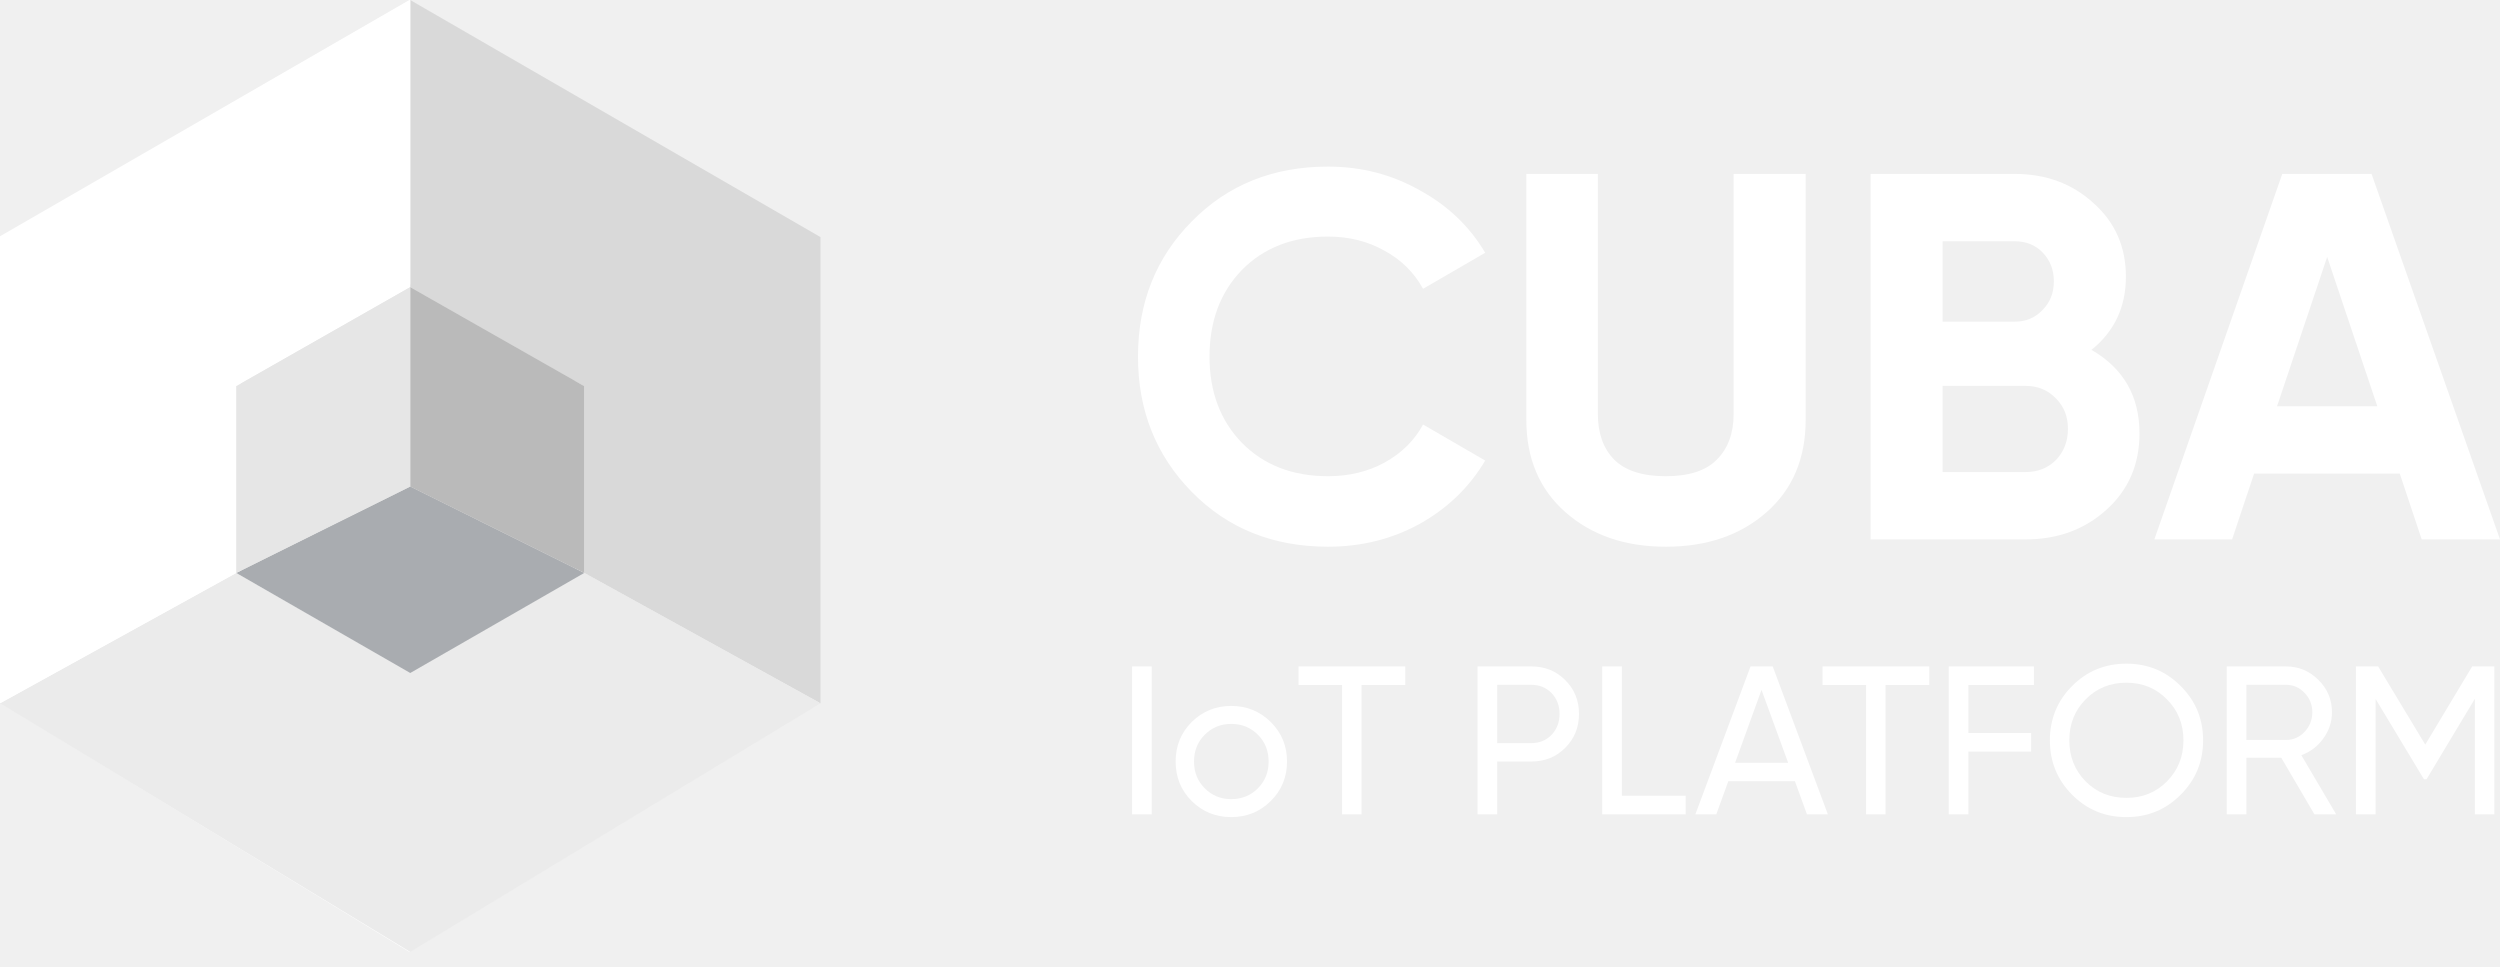
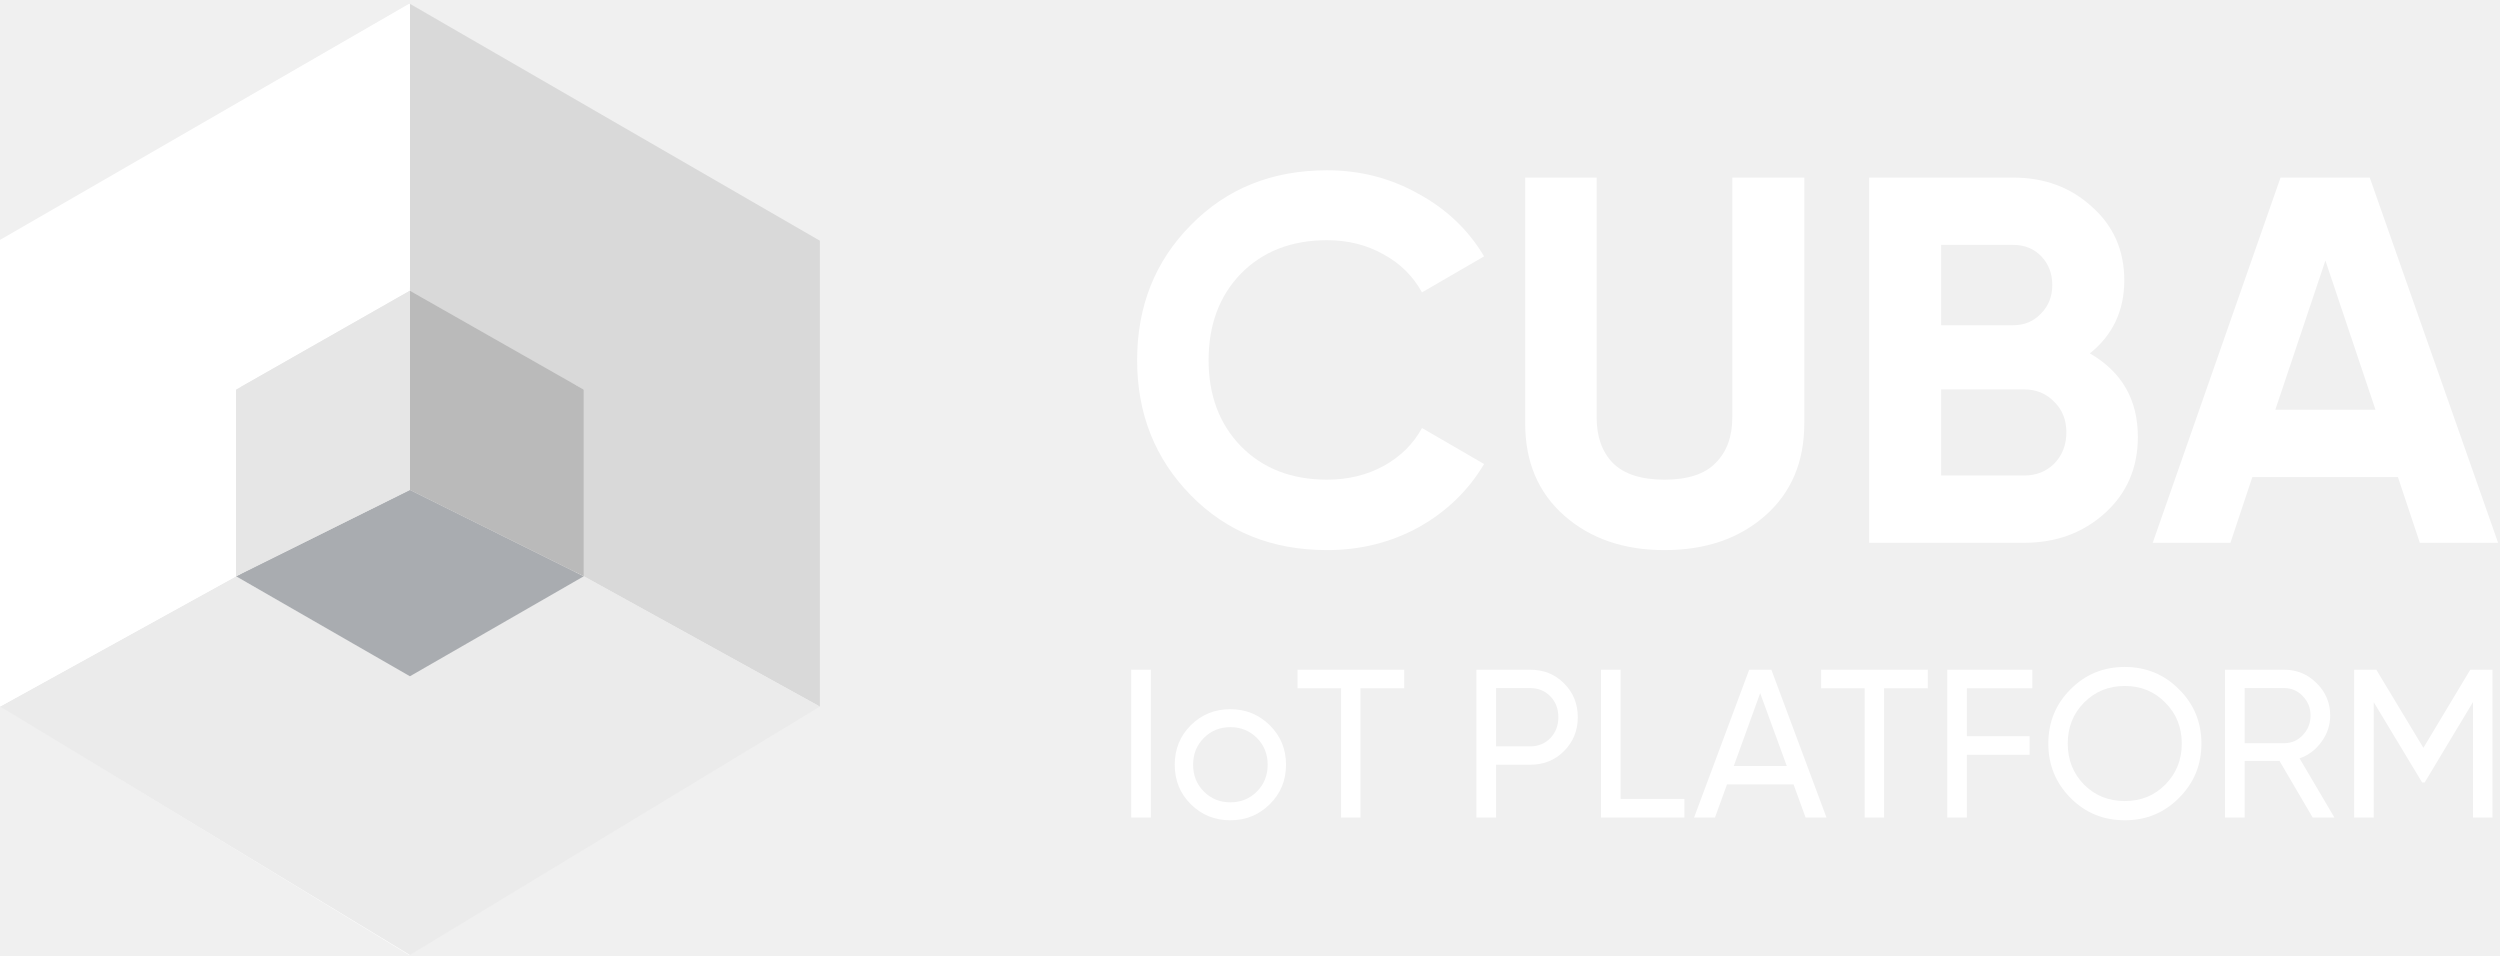
- <svg xmlns="http://www.w3.org/2000/svg" width="150" height="58" viewBox="0 0 150 58" fill="none">
-   <path d="M67.924 39.985H69.103V48.861H67.924V39.985Z" fill="white" />
-   <path d="M76.244 48.062C75.593 48.705 74.803 49.026 73.873 49.026C72.943 49.026 72.153 48.705 71.502 48.062C70.859 47.42 70.538 46.63 70.538 45.691C70.538 44.753 70.859 43.962 71.502 43.32C72.153 42.678 72.943 42.356 73.873 42.356C74.803 42.356 75.593 42.678 76.244 43.32C76.895 43.962 77.221 44.753 77.221 45.691C77.221 46.63 76.895 47.42 76.244 48.062ZM73.873 47.948C74.507 47.948 75.04 47.733 75.471 47.302C75.902 46.87 76.117 46.334 76.117 45.691C76.117 45.049 75.902 44.512 75.471 44.081C75.04 43.65 74.507 43.434 73.873 43.434C73.247 43.434 72.719 43.65 72.288 44.081C71.857 44.512 71.641 45.049 71.641 45.691C71.641 46.334 71.857 46.87 72.288 47.302C72.719 47.733 73.247 47.948 73.873 47.948Z" fill="white" />
-   <path d="M84.316 39.985V41.101H81.691V48.861H80.525V41.101H77.912V39.985H84.316Z" fill="white" />
-   <path d="M91.874 39.985C92.694 39.985 93.374 40.26 93.915 40.809C94.465 41.35 94.74 42.027 94.74 42.838C94.74 43.641 94.465 44.318 93.915 44.867C93.374 45.416 92.694 45.691 91.874 45.691H89.832V48.861H88.653V39.985H91.874ZM91.874 44.588C92.364 44.588 92.77 44.423 93.091 44.094C93.412 43.755 93.573 43.337 93.573 42.838C93.573 42.331 93.412 41.913 93.091 41.583C92.77 41.253 92.364 41.088 91.874 41.088H89.832V44.588H91.874Z" fill="white" />
-   <path d="M97.312 47.745H101.141V48.861H96.132V39.985H97.312V47.745Z" fill="white" />
-   <path d="M108.417 48.861L107.694 46.87H103.7L102.977 48.861H101.722L105.032 39.985H106.363L109.673 48.861H108.417ZM104.106 45.767H107.289L105.691 41.393L104.106 45.767Z" fill="white" />
-   <path d="M115.757 39.985V41.101H113.132V48.861H111.965V41.101H109.353V39.985H115.757Z" fill="white" />
-   <path d="M122.034 41.101H118.103V43.979H121.869V45.095H118.103V48.861H116.924V39.985H122.034V41.101Z" fill="white" />
-   <path d="M130.842 47.682C129.954 48.578 128.868 49.026 127.583 49.026C126.298 49.026 125.212 48.578 124.324 47.682C123.437 46.786 122.993 45.7 122.993 44.423C122.993 43.138 123.437 42.052 124.324 41.164C125.212 40.268 126.298 39.82 127.583 39.82C128.868 39.82 129.954 40.268 130.842 41.164C131.738 42.052 132.186 43.138 132.186 44.423C132.186 45.7 131.738 46.786 130.842 47.682ZM125.136 46.883C125.795 47.543 126.611 47.872 127.583 47.872C128.555 47.872 129.367 47.543 130.018 46.883C130.677 46.215 131.007 45.395 131.007 44.423C131.007 43.443 130.677 42.623 130.018 41.963C129.367 41.295 128.555 40.962 127.583 40.962C126.611 40.962 125.795 41.295 125.136 41.963C124.485 42.623 124.159 43.443 124.159 44.423C124.159 45.395 124.485 46.215 125.136 46.883Z" fill="white" />
-   <path d="M138.866 48.861L136.875 45.463H134.783V48.861H133.604V39.985H137.154C137.915 39.985 138.566 40.256 139.107 40.797C139.648 41.329 139.918 41.976 139.918 42.737C139.918 43.312 139.745 43.836 139.398 44.309C139.06 44.782 138.621 45.116 138.08 45.311L140.172 48.861H138.866ZM134.783 41.088V44.398H137.154C137.594 44.398 137.966 44.237 138.27 43.916C138.583 43.586 138.739 43.193 138.739 42.737C138.739 42.28 138.583 41.891 138.27 41.57C137.966 41.249 137.594 41.088 137.154 41.088H134.783Z" fill="white" />
-   <path d="M149.661 39.985V48.861H148.494V41.925L145.591 46.756H145.438L142.535 41.938V48.861H141.355V39.985H142.687L145.515 44.677L148.33 39.985H149.661Z" fill="white" />
-   <path d="M79.683 32.803C76.383 32.803 73.657 31.706 71.506 29.513C69.355 27.32 68.279 24.616 68.279 21.399C68.279 18.162 69.355 15.458 71.506 13.286C73.657 11.093 76.383 9.996 79.683 9.996C81.667 9.996 83.494 10.466 85.165 11.406C86.857 12.325 88.172 13.578 89.112 15.165L85.384 17.327C84.841 16.345 84.069 15.583 83.066 15.04C82.064 14.476 80.936 14.194 79.683 14.194C77.552 14.194 75.829 14.862 74.513 16.199C73.219 17.536 72.571 19.269 72.571 21.399C72.571 23.509 73.219 25.232 74.513 26.568C75.829 27.905 77.552 28.573 79.683 28.573C80.936 28.573 82.064 28.302 83.066 27.759C84.089 27.195 84.862 26.433 85.384 25.472L89.112 27.634C88.172 29.221 86.867 30.484 85.196 31.424C83.525 32.343 81.688 32.803 79.683 32.803Z" fill="white" />
-   <path d="M99.945 32.803C97.501 32.803 95.496 32.113 93.93 30.735C92.363 29.357 91.58 27.508 91.58 25.19V10.435H95.872V24.845C95.872 25.994 96.196 26.903 96.843 27.571C97.511 28.239 98.545 28.573 99.945 28.573C101.344 28.573 102.367 28.239 103.015 27.571C103.683 26.903 104.017 25.994 104.017 24.845V10.435H108.34V25.19C108.34 27.508 107.557 29.357 105.991 30.735C104.424 32.113 102.409 32.803 99.945 32.803Z" fill="white" />
-   <path d="M125.487 20.992C127.408 22.099 128.369 23.77 128.369 26.005C128.369 27.863 127.711 29.388 126.395 30.578C125.079 31.769 123.461 32.364 121.539 32.364H112.235V10.435H120.881C122.761 10.435 124.338 11.02 125.612 12.189C126.907 13.338 127.554 14.81 127.554 16.606C127.554 18.423 126.865 19.885 125.487 20.992ZM120.881 14.476H116.558V19.3H120.881C121.55 19.3 122.103 19.071 122.542 18.611C123.001 18.152 123.231 17.577 123.231 16.888C123.231 16.199 123.012 15.625 122.573 15.165C122.135 14.706 121.571 14.476 120.881 14.476ZM121.539 28.323C122.27 28.323 122.876 28.083 123.356 27.602C123.837 27.101 124.077 26.474 124.077 25.723C124.077 24.992 123.837 24.386 123.356 23.906C122.876 23.404 122.27 23.154 121.539 23.154H116.558V28.323H121.539Z" fill="white" />
-   <path d="M145.3 32.364L143.985 28.417H135.244L133.928 32.364H129.261L136.936 10.435H142.293L150 32.364H145.3ZM136.623 24.375H142.638L139.63 15.416L136.623 24.375Z" fill="white" />
-   <path d="M24.565 0L49.138 14.26V42.196L24.565 57.117L0 42.154V14.177L24.565 0Z" fill="white" />
-   <path d="M24.494 16.979L34.519 22.766V34.34L24.494 40.127L14.47 34.34V22.766L24.494 16.979Z" fill="#E6E6E6" />
-   <path d="M24.616 57.117L0.001 42.195L14.173 34.375L24.616 40.334L35.058 34.375L49.23 42.199L24.616 57.117Z" fill="#EBEBEB" />
-   <path d="M49.229 14.226V42.197L35.057 34.376V23.177L24.614 17.23V0.001L49.229 14.226Z" fill="#D9D9D9" />
-   <path d="M-0 14.226V42.197L14.172 34.376V23.177L24.614 17.23V0.001L-0 14.226Z" fill="white" />
-   <path d="M24.615 29.191L35.058 34.377L24.615 40.38L14.173 34.377L24.615 29.191Z" fill="#A9ACB0" />
-   <path d="M24.614 29.191V17.23L35.057 23.169V34.376L24.614 29.191Z" fill="#BABABA" />
-   <path d="M24.614 29.191V17.23L14.172 23.169V34.376L24.614 29.191Z" fill="#E6E6E6" />
+ <svg xmlns="http://www.w3.org/2000/svg" width="657" height="251" viewBox="0 0 657 251" fill="none">
+   <path d="M297.279 175.999H302.441V214.847H297.279V175.999Z" fill="white" />
+   <path d="M333.695 211.351C330.846 214.162 327.386 215.568 323.317 215.568C319.247 215.568 315.787 214.162 312.939 211.351C310.127 208.539 308.721 205.079 308.721 200.973C308.721 196.866 310.127 193.406 312.939 190.595C315.787 187.783 319.247 186.377 323.317 186.377C327.386 186.377 330.846 187.783 333.695 190.595C336.543 193.406 337.968 196.866 337.968 200.973C337.968 205.079 336.543 208.539 333.695 211.351ZM323.317 210.851C326.091 210.851 328.422 209.908 330.309 208.021C332.196 206.134 333.14 203.784 333.14 200.973C333.14 198.161 332.196 195.811 330.309 193.924C328.422 192.038 326.091 191.094 323.317 191.094C320.579 191.094 318.266 192.038 316.379 193.924C314.493 195.811 313.549 198.161 313.549 200.973C313.549 203.784 314.493 206.134 316.379 208.021C318.266 209.908 320.579 210.851 323.317 210.851Z" fill="white" />
+   <path d="M369.022 175.999V180.883H357.534V214.847H352.428V180.883H340.996V175.999H369.022Z" fill="white" />
+   <path d="M402.101 175.999C405.689 175.999 408.668 177.201 411.036 179.606C413.44 181.974 414.643 184.934 414.643 188.486C414.643 192.001 413.44 194.96 411.036 197.365C408.668 199.77 405.689 200.973 402.101 200.973H393.165V214.847H388.004V175.999H402.101ZM402.101 196.144C404.246 196.144 406.022 195.423 407.428 193.98C408.834 192.5 409.537 190.669 409.537 188.486C409.537 186.266 408.834 184.434 407.428 182.991C406.022 181.549 404.246 180.827 402.101 180.827H393.165V196.144H402.101Z" fill="white" />
+   <path d="M425.9 209.963H442.66V214.847H420.739V175.999H425.9V209.963Z" fill="white" />
+   <path d="M474.505 214.847L471.342 206.134H453.86L450.697 214.847H445.203L459.688 175.999H465.515L480 214.847H474.505ZM455.636 201.306H469.566L462.573 182.159L455.636 201.306Z" fill="white" />
+   <path d="M506.627 175.999V180.883H495.139V214.847H490.033V180.883H478.601V175.999H506.627Z" fill="white" />
+   <path d="M534.1 180.883H516.896V193.48H533.379V198.364H516.896V214.847H511.735V175.999H534.1V180.883Z" fill="white" />
+   <path d="M572.65 209.686C568.765 213.607 564.011 215.568 558.387 215.568C552.763 215.568 548.009 213.607 544.124 209.686C540.24 205.764 538.297 201.01 538.297 195.423C538.297 189.799 540.24 185.045 544.124 181.16C548.009 177.238 552.763 175.277 558.387 175.277C564.011 175.277 568.765 177.238 572.65 181.16C576.572 185.045 578.533 189.799 578.533 195.423C578.533 201.01 576.572 205.764 572.65 209.686ZM547.676 206.189C550.562 209.075 554.132 210.518 558.387 210.518C562.642 210.518 566.194 209.075 569.043 206.189C571.928 203.266 573.371 199.678 573.371 195.423C573.371 191.131 571.928 187.542 569.043 184.656C566.194 181.734 562.642 180.272 558.387 180.272C554.132 180.272 550.562 181.734 547.676 184.656C544.827 187.542 543.403 191.131 543.403 195.423C543.403 199.678 544.827 203.266 547.676 206.189Z" fill="white" />
+   <path d="M607.769 214.847L599.056 199.974H589.899V214.847H584.737V175.999H600.277C603.607 175.999 606.455 177.183 608.823 179.551C611.191 181.882 612.375 184.712 612.375 188.042C612.375 190.558 611.617 192.851 610.1 194.923C608.62 196.995 606.696 198.457 604.328 199.308L613.485 214.847H607.769ZM589.899 180.827V195.312H600.277C602.201 195.312 603.829 194.609 605.16 193.203C606.529 191.76 607.214 190.04 607.214 188.042C607.214 186.044 606.529 184.342 605.16 182.936C603.829 181.53 602.201 180.827 600.277 180.827H589.899Z" fill="white" />
+   <path d="M655.015 175.999V214.847H649.909V184.49L637.201 205.634H636.535L623.826 184.545V214.847H618.665V175.999H624.492L636.868 196.533L649.188 175.999H655.015Z" fill="white" />
+   <path d="M348.745 144.567C334.303 144.567 322.374 139.768 312.959 130.17C303.544 120.572 298.837 108.735 298.837 94.658C298.837 80.49 303.544 68.653 312.959 59.147C322.374 49.549 334.303 44.75 348.745 44.75C357.429 44.75 365.427 46.807 372.74 50.92C380.144 54.942 385.902 60.426 390.016 67.373L373.699 76.834C371.323 72.538 367.941 69.201 363.553 66.825C359.166 64.357 354.23 63.123 348.745 63.123C339.422 63.123 331.881 66.048 326.122 71.898C320.455 77.748 317.621 85.335 317.621 94.658C317.621 103.89 320.455 111.432 326.122 117.282C331.881 123.132 339.422 126.057 348.745 126.057C354.23 126.057 359.166 124.868 363.553 122.492C368.032 120.024 371.414 116.687 373.699 112.483L390.016 121.943C385.902 128.89 380.189 134.42 372.877 138.534C365.564 142.556 357.52 144.567 348.745 144.567Z" fill="white" />
+   <path d="M437.425 144.567C426.73 144.567 417.955 141.55 411.1 135.517C404.244 129.484 400.816 121.395 400.816 111.249V46.67H419.6V109.741C419.6 114.768 421.017 118.744 423.851 121.669C426.776 124.594 431.301 126.057 437.425 126.057C443.549 126.057 448.028 124.594 450.862 121.669C453.787 118.744 455.249 114.768 455.249 109.741V46.67H474.171V111.249C474.171 121.395 470.743 129.484 463.887 135.517C457.032 141.55 448.211 144.567 437.425 144.567Z" fill="white" />
+   <path d="M549.214 92.876C557.623 97.721 561.828 105.033 561.828 114.814C561.828 122.949 558.949 129.622 553.19 134.832C547.432 140.042 540.348 142.647 531.938 142.647H491.216V46.67H529.059C537.285 46.67 544.187 49.229 549.762 54.348C555.43 59.375 558.263 65.819 558.263 73.68C558.263 81.633 555.247 88.031 549.214 92.876ZM529.059 64.357H510.137V85.472H529.059C531.984 85.472 534.406 84.466 536.326 82.456C538.337 80.445 539.342 77.931 539.342 74.914C539.342 71.898 538.382 69.384 536.463 67.373C534.543 65.362 532.075 64.357 529.059 64.357ZM531.938 124.96C535.137 124.96 537.788 123.909 539.89 121.806C541.993 119.612 543.044 116.87 543.044 113.58C543.044 110.38 541.993 107.73 539.89 105.627C537.788 103.433 535.137 102.337 531.938 102.337H510.137V124.96H531.938Z" fill="white" />
+   <path d="M635.932 142.647L630.174 125.371H591.92L586.161 142.647H565.732L599.324 46.67H622.77L656.499 142.647H635.932ZM597.953 107.684H624.278L611.115 68.47L597.953 107.684Z" fill="white" />
+   <path d="M107.514 1L215.059 63.413V185.676L107.514 250.984L0 185.493V63.047L107.514 1Z" fill="white" />
+   <path d="M107.202 75.309L151.077 100.637V151.294L107.202 176.622L63.328 151.294V100.637L107.202 75.309Z" fill="#E6E6E6" />
+   <path d="M107.733 250.984L0.003 185.676L62.029 151.45L107.733 177.532L153.436 151.45L215.463 185.694L107.733 250.984Z" fill="#EBEBEB" />
+   <path d="M215.46 63.259V185.68L153.434 151.448V102.434L107.73 76.407V0.999L215.46 63.259Z" fill="#D9D9D9" />
+   <path d="M-0 63.259V185.68L62.026 151.448V102.434L107.729 76.407V0.999L-0 63.259Z" fill="white" />
+   <path d="M107.73 128.754L153.434 151.449L107.73 177.722L62.026 151.449L107.73 128.754Z" fill="#A9ACB0" />
+   <path d="M107.728 128.752V76.406L153.431 102.396V151.448L107.728 128.752Z" fill="#BABABA" />
+   <path d="M107.728 128.752V76.406L62.024 102.396V151.448L107.728 128.752Z" fill="#E6E6E6" />
</svg>
